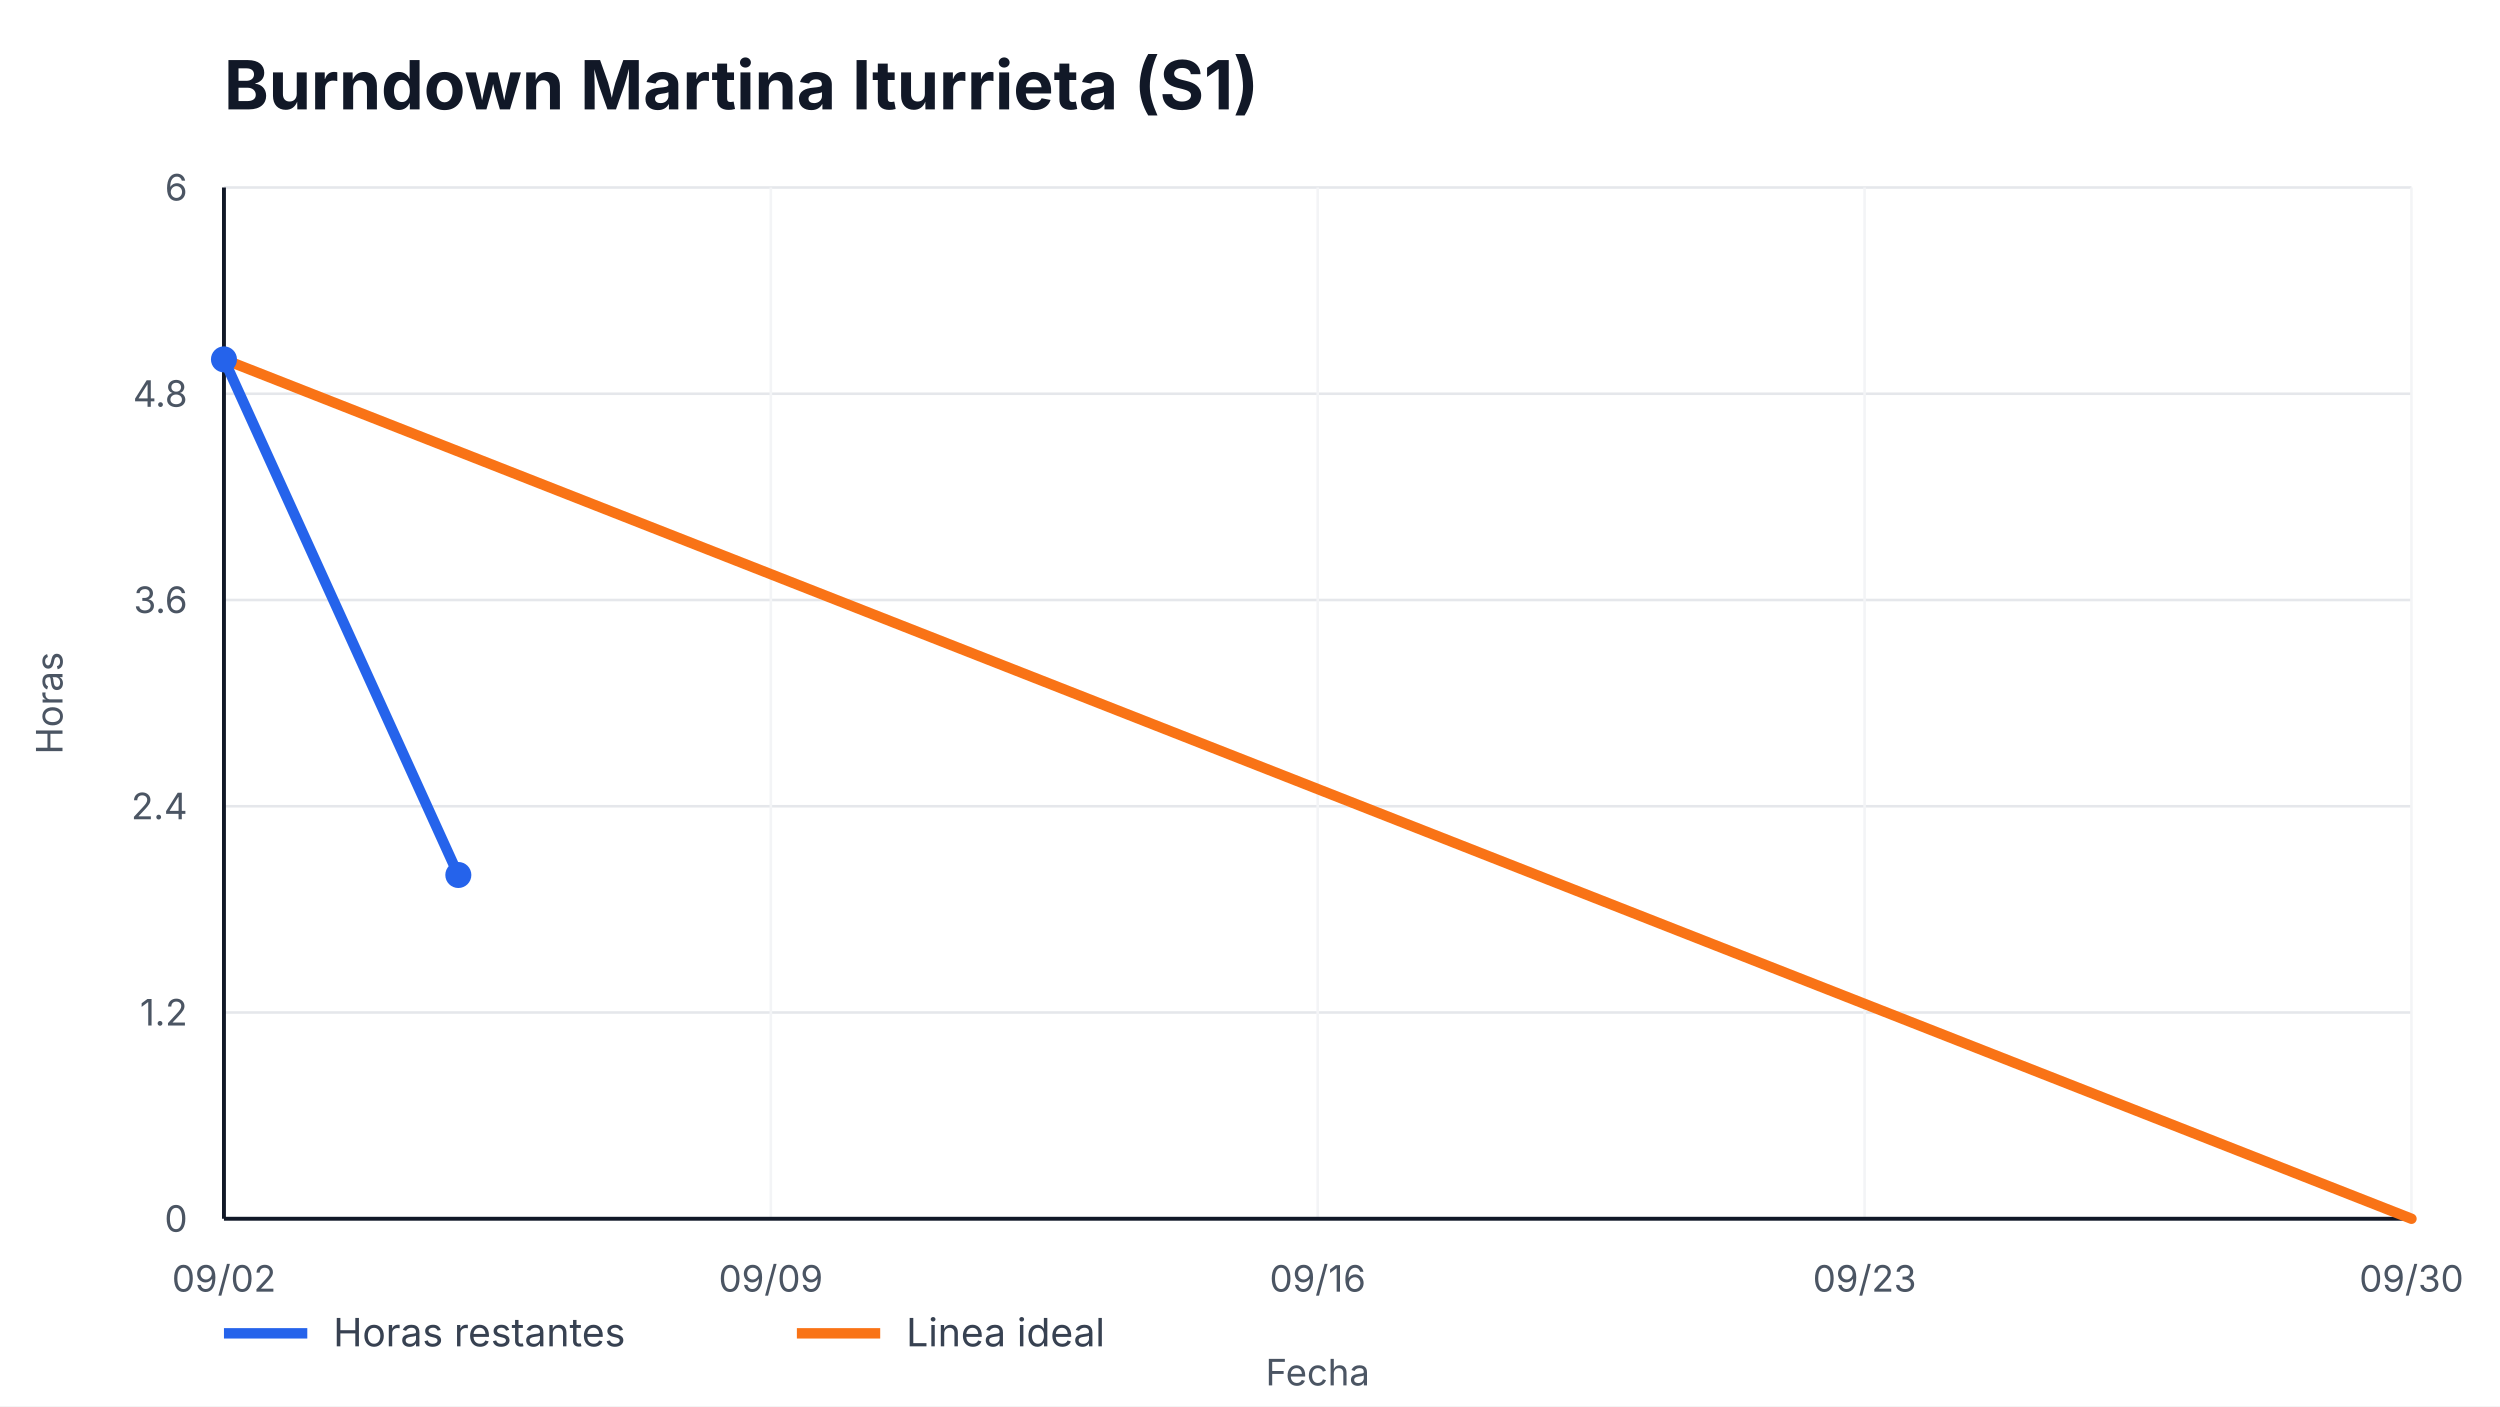
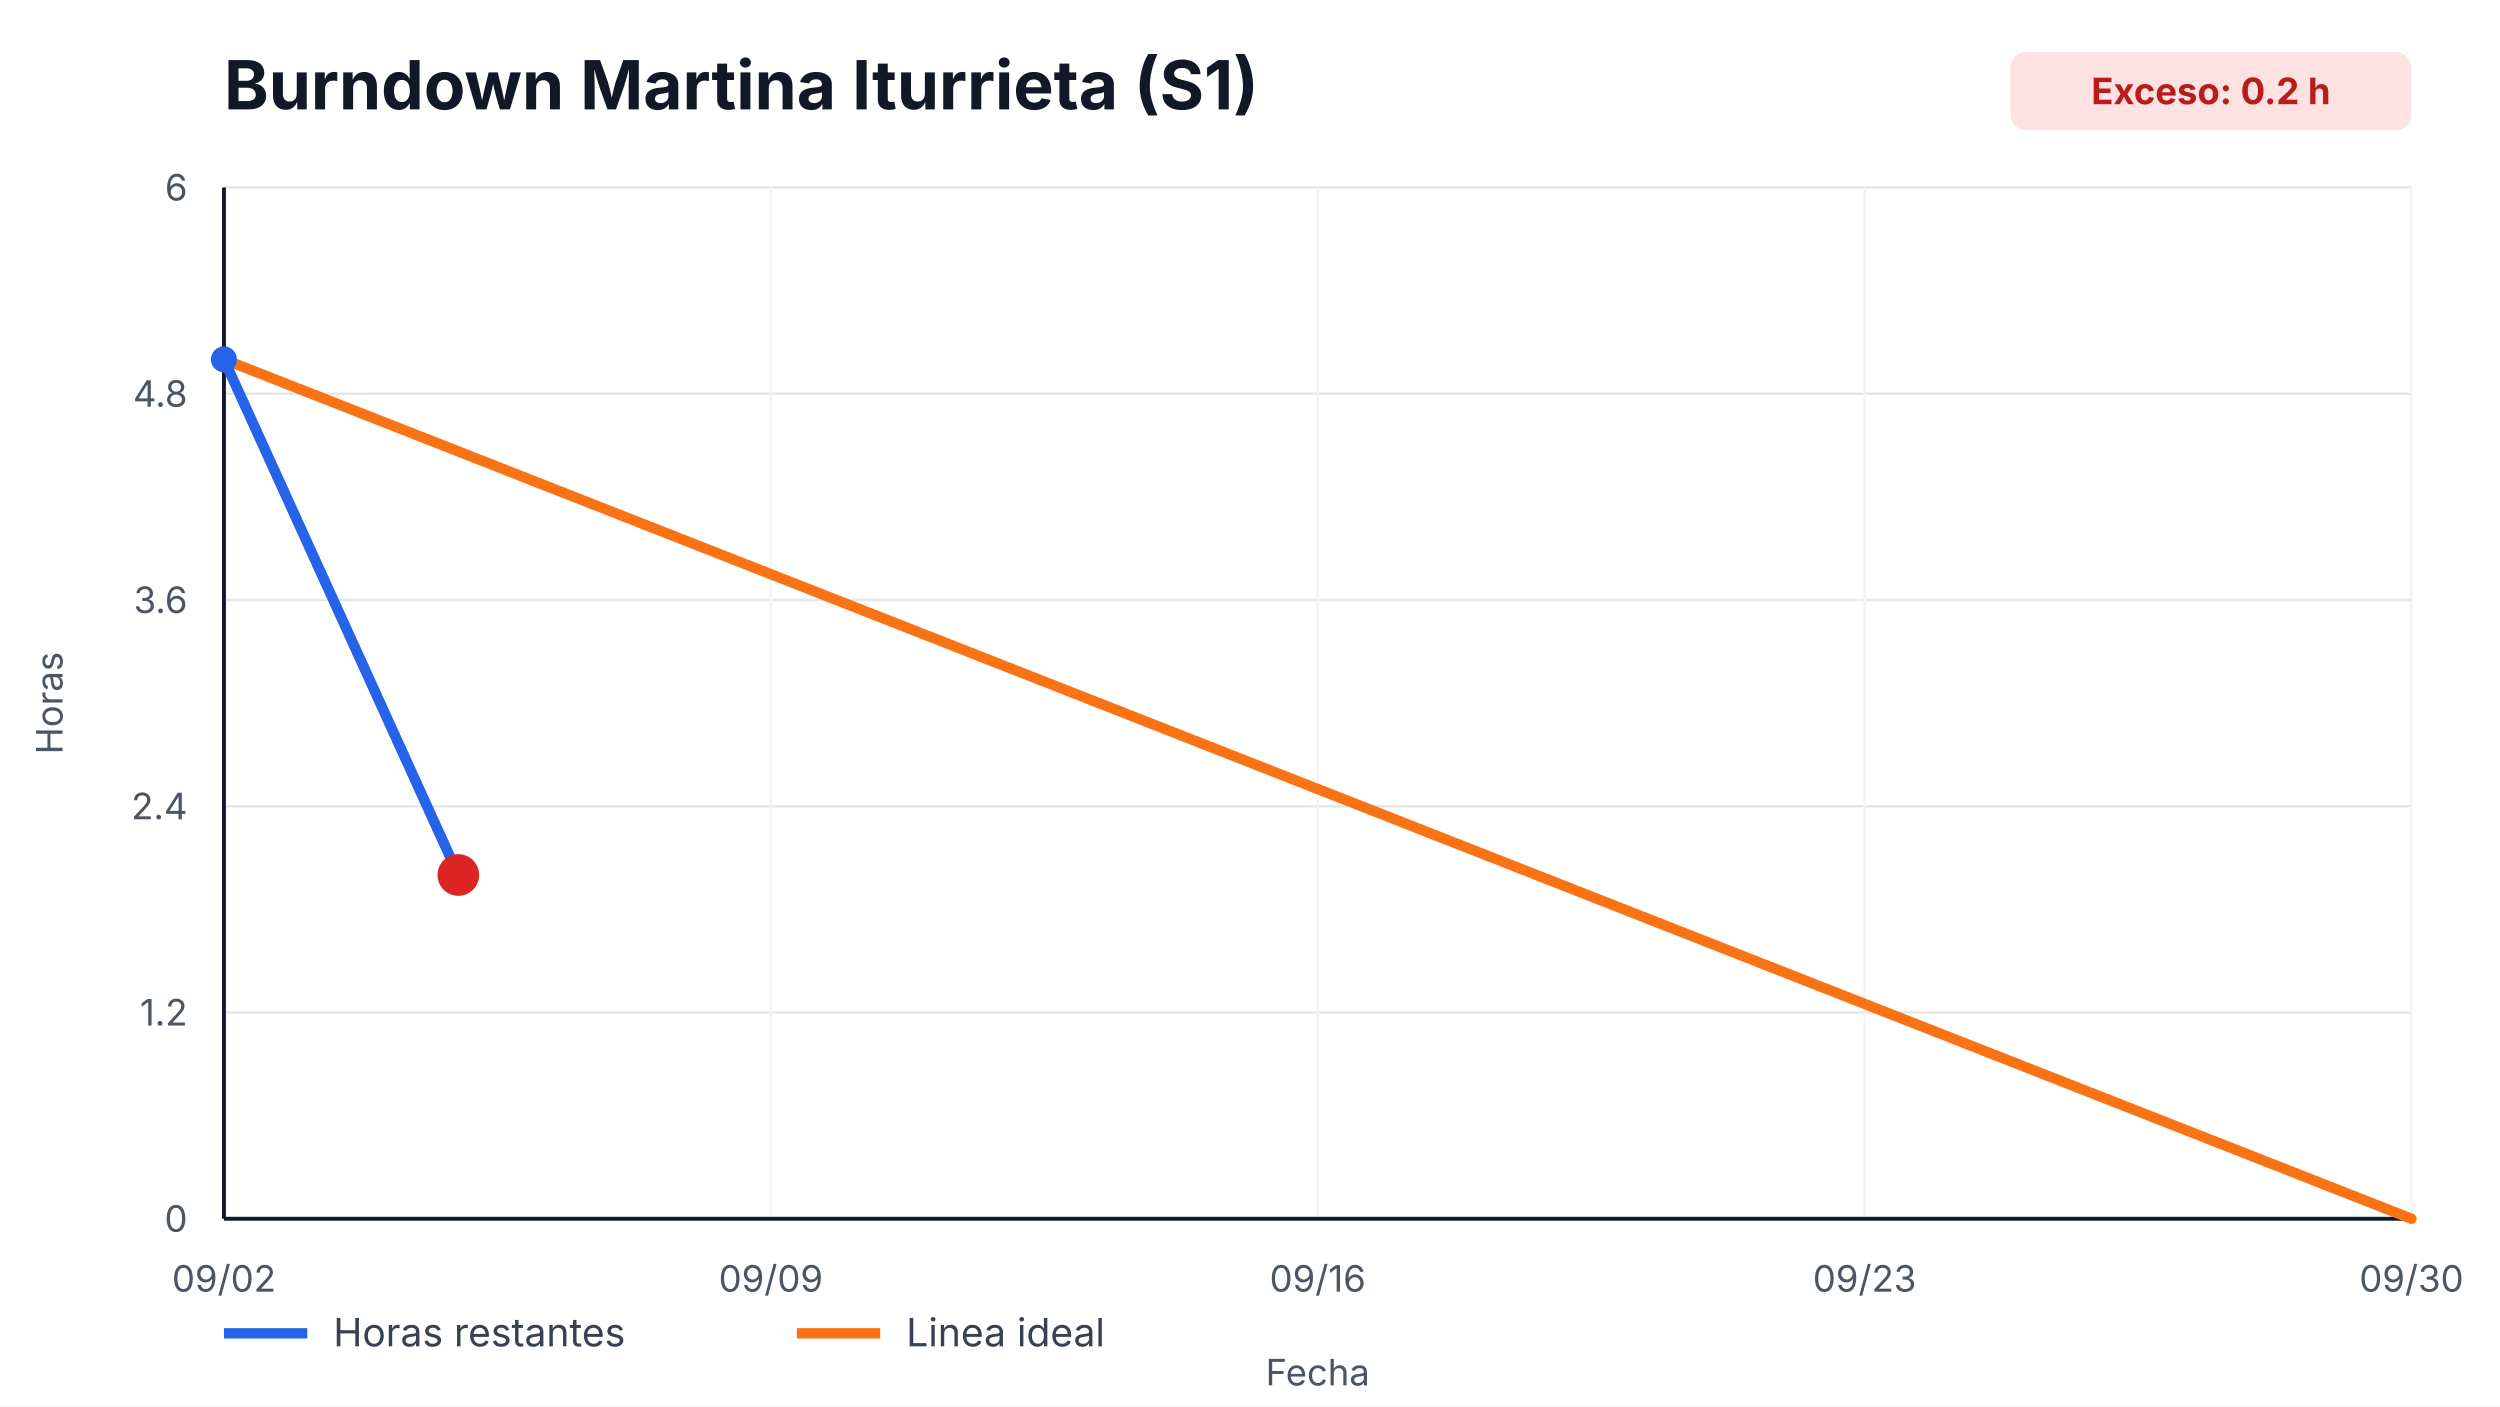
<svg xmlns="http://www.w3.org/2000/svg" width="960" height="540" viewBox="0 0 960 540" role="img" aria-label="Burndown Martina Iturrieta (S1)">
  <style>
    text { font-family: -apple-system, BlinkMacSystemFont, "Segoe UI", sans-serif; fill: #111827; }
    .title { font-size: 26px; font-weight: 700; }
    .axis { font-size: 14px; fill: #4b5563; }
    .legend { font-size: 15px; fill: #374151; }
+     .overrun { font-size: 14px; font-weight: 700; fill: #b91c1c; }
  </style>
  <rect width="100%" height="100%" fill="#ffffff" />
  <text x="86" y="42" class="title">Burndown Martina Iturrieta (S1)</text>
+   <rect x="772" y="20" width="154" height="30" rx="6" fill="#fee2e2" />
+   <text x="849" y="40" text-anchor="middle" class="overrun">Exceso: 0.2 h</text>
  <g>
    <line x1="86" y1="468.00" x2="926" y2="468.00" stroke="#e5e7eb" />
    <line x1="86" y1="388.80" x2="926" y2="388.80" stroke="#e5e7eb" />
    <line x1="86" y1="309.60" x2="926" y2="309.60" stroke="#e5e7eb" />
    <line x1="86" y1="230.40" x2="926" y2="230.40" stroke="#e5e7eb" />
    <line x1="86" y1="151.20" x2="926" y2="151.20" stroke="#e5e7eb" />
    <line x1="86" y1="72.00" x2="926" y2="72.00" stroke="#e5e7eb" />
  </g>
  <g>
    <line x1="86.00" y1="72" x2="86.00" y2="468" stroke="#f3f4f6" />
    <text x="86.00" y="496" text-anchor="middle" class="axis">09/02</text>
    <line x1="296.00" y1="72" x2="296.00" y2="468" stroke="#f3f4f6" />
    <text x="296.00" y="496" text-anchor="middle" class="axis">09/09</text>
    <line x1="506.00" y1="72" x2="506.00" y2="468" stroke="#f3f4f6" />
    <text x="506.00" y="496" text-anchor="middle" class="axis">09/16</text>
    <line x1="716.00" y1="72" x2="716.00" y2="468" stroke="#f3f4f6" />
    <text x="716.00" y="496" text-anchor="middle" class="axis">09/23</text>
    <line x1="926.00" y1="72" x2="926.00" y2="468" stroke="#f3f4f6" />
    <text x="926.00" y="496" text-anchor="middle" class="axis">09/30</text>
  </g>
  <line x1="86" y1="468" x2="926" y2="468" stroke="#111827" stroke-width="1.5" />
  <line x1="86" y1="72" x2="86" y2="468" stroke="#111827" stroke-width="1.5" />
  <g>
    <text x="72" y="473.00" text-anchor="end" class="axis">0</text>
    <text x="72" y="393.80" text-anchor="end" class="axis">1.2</text>
    <text x="72" y="314.60" text-anchor="end" class="axis">2.4</text>
    <text x="72" y="235.40" text-anchor="end" class="axis">3.6</text>
    <text x="72" y="156.20" text-anchor="end" class="axis">4.8</text>
    <text x="72" y="77.00" text-anchor="end" class="axis">6</text>
  </g>
  <polyline points="86.00,138.00 926.00,468.00" fill="none" stroke="#f97316" stroke-width="4" stroke-linecap="round" />
  <polyline points="86.00,138.00 176.00,336.00" fill="none" stroke="#2563eb" stroke-width="4" stroke-linecap="round" stroke-linejoin="round" />
  <g>
    <circle cx="86.00" cy="138.00" r="5" fill="#2563eb" />
    <circle cx="176.00" cy="336.00" r="5" fill="#2563eb" />
  </g>
+   <circle cx="176.00" cy="336.00" r="8" fill="#dc2626" />
  <line x1="86" y1="512" x2="118" y2="512" stroke="#2563eb" stroke-width="4" />
  <text x="128" y="517" class="legend">Horas restantes</text>
  <line x1="306" y1="512" x2="338" y2="512" stroke="#f97316" stroke-width="4" />
  <text x="348" y="517" class="legend">Linea ideal</text>
  <text x="506.0" y="532" text-anchor="middle" class="axis">Fecha</text>
  <text x="24" y="270.0" transform="rotate(-90 24,270.0)" text-anchor="middle" class="axis">Horas</text>
</svg>
